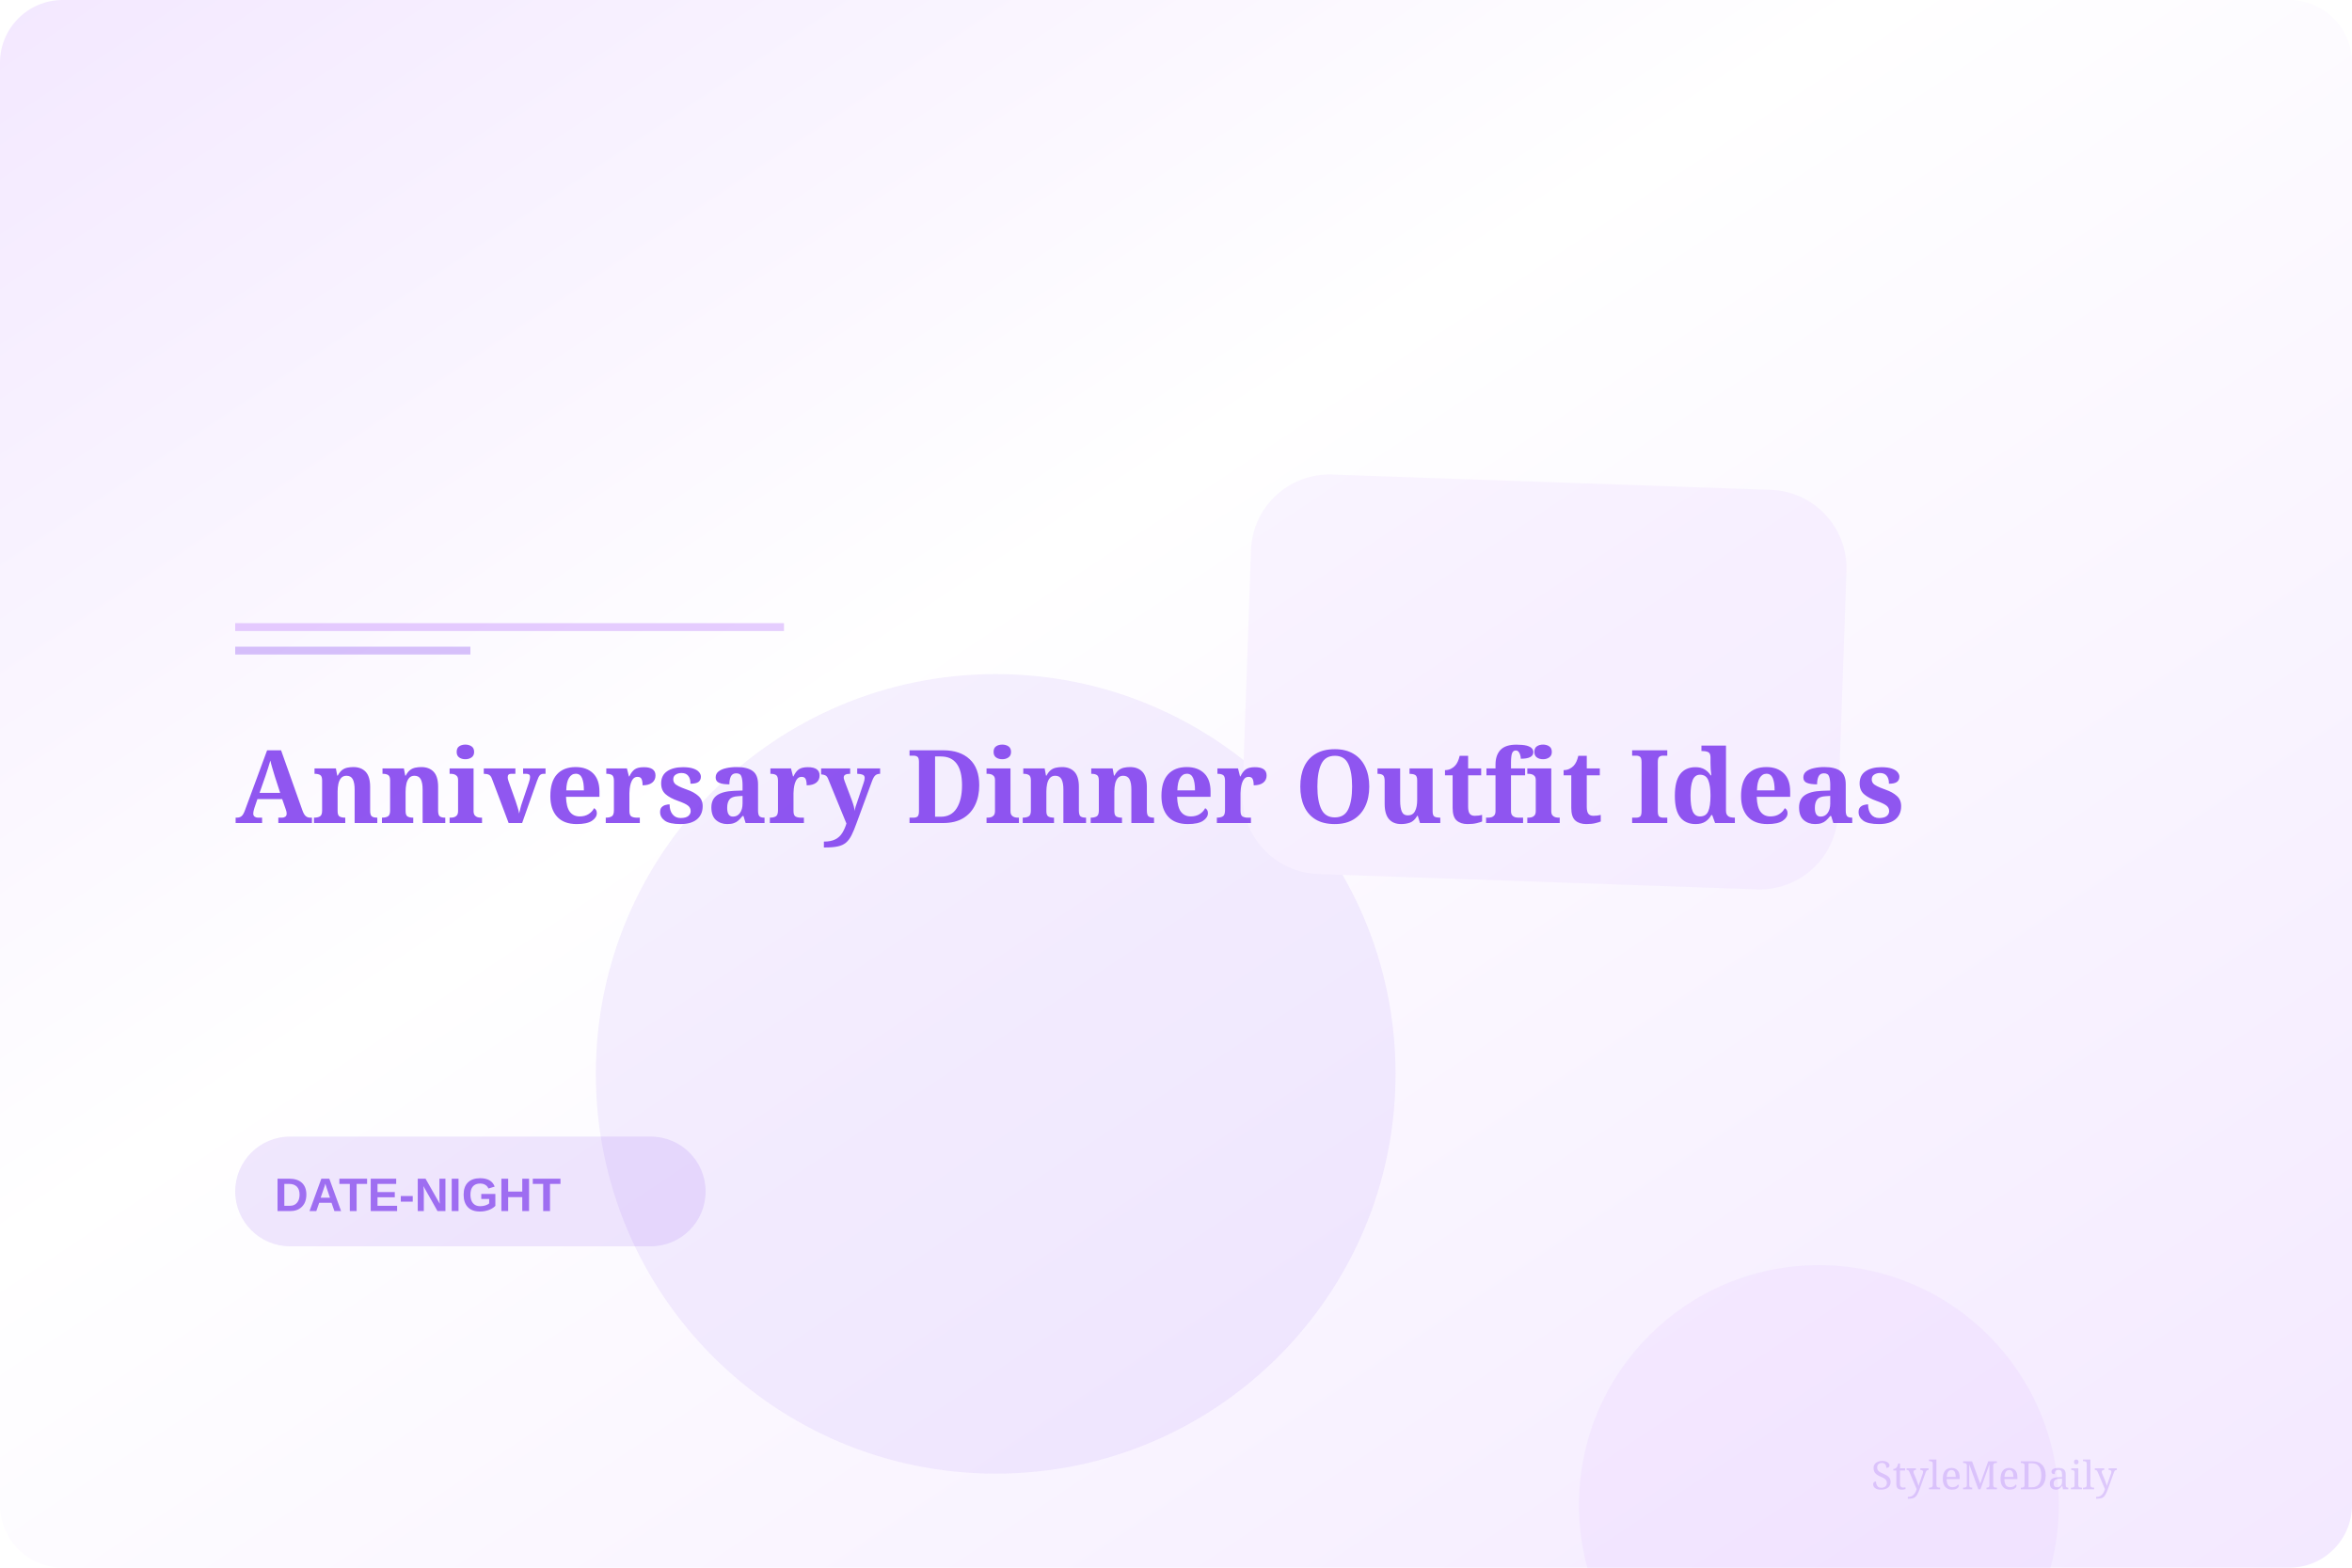
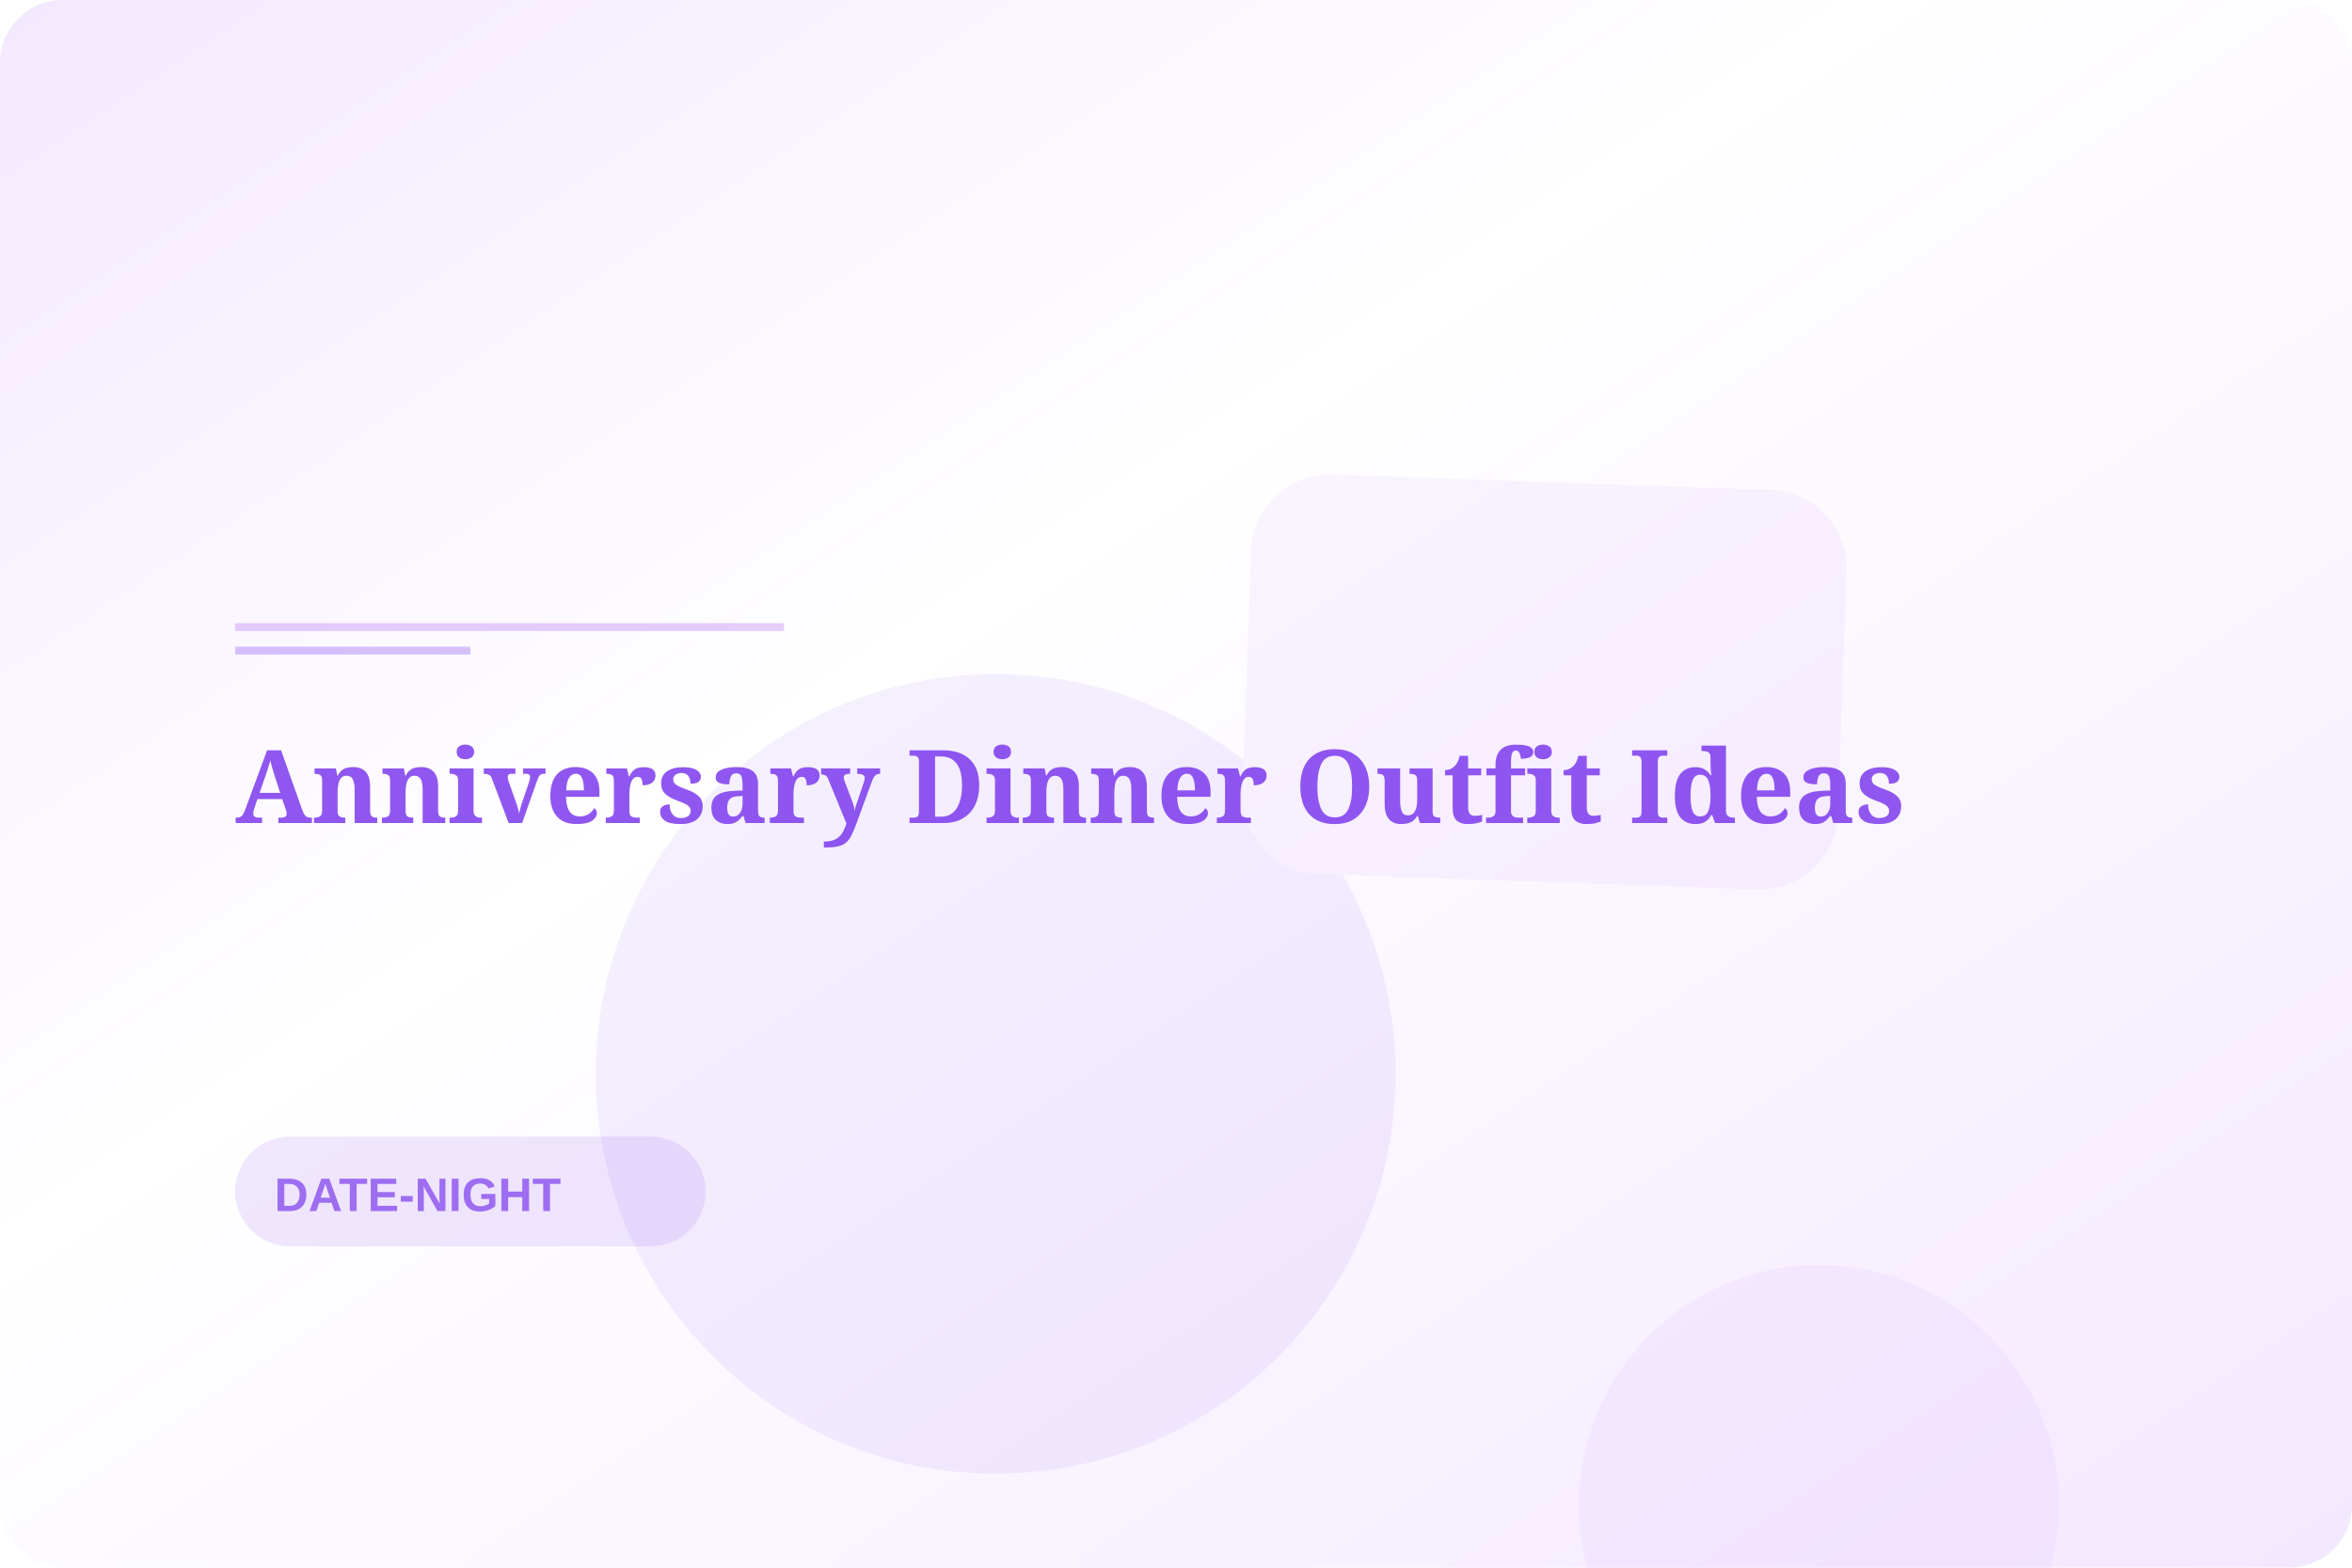
<svg xmlns="http://www.w3.org/2000/svg" width="600" height="400" viewBox="0 0 600 400">
  <defs>
    <linearGradient id="gbg-8154" x1="0%" y1="0%" x2="100%" y2="100%">
      <stop offset="0%" stop-color="#F3E8FF" />
      <stop offset="40%" stop-color="white" />
      <stop offset="100%" stop-color="#F3E8FF" />
    </linearGradient>
    <linearGradient id="gaccent-8154" x1="0%" y1="0%" x2="100%" y2="100%">
      <stop offset="0%" stop-color="#7C3AED" stop-opacity="0.15" />
      <stop offset="100%" stop-color="#C084FC" stop-opacity="0.1" />
    </linearGradient>
  </defs>
  <rect width="600" height="400" fill="url(#gbg-8154)" rx="16" />
  <g opacity="0.08">
    <circle cx="254" cy="274" r="102" fill="#7C3AED" />
    <rect x="318" y="123" width="152" height="102" rx="20" fill="#C084FC" transform="rotate(2, 394, 174)" />
    <circle cx="464" cy="384" r="61.2" fill="#C084FC" />
  </g>
  <line x1="60" y1="160" x2="200" y2="160" stroke="#C084FC" stroke-width="2" opacity="0.4" />
  <line x1="60" y1="166" x2="120" y2="166" stroke="#7C3AED" stroke-width="2" opacity="0.3" />
  <text x="60" y="210" font-family="Georgia, serif" font-size="26" font-weight="bold" fill="#7C3AED" opacity="0.85">
    Anniversary Dinner Outfit Ideas
  </text>
  <text x="60" y="245" font-family="Georgia, serif" font-size="22" fill="#7C3AED" opacity="0.6">
    
  </text>
  <rect x="60" y="290" width="120" height="28" rx="14" fill="#7C3AED" opacity="0.12" />
  <text x="70" y="309" font-family="Arial, sans-serif" font-size="12" fill="#7C3AED" opacity="0.7" font-weight="600" text-transform="uppercase">DATE-NIGHT</text>
-   <text x="540" y="380" font-family="Georgia, serif" font-size="10" fill="#7C3AED" opacity="0.2" text-anchor="end">StyleMeDaily</text>
</svg>
